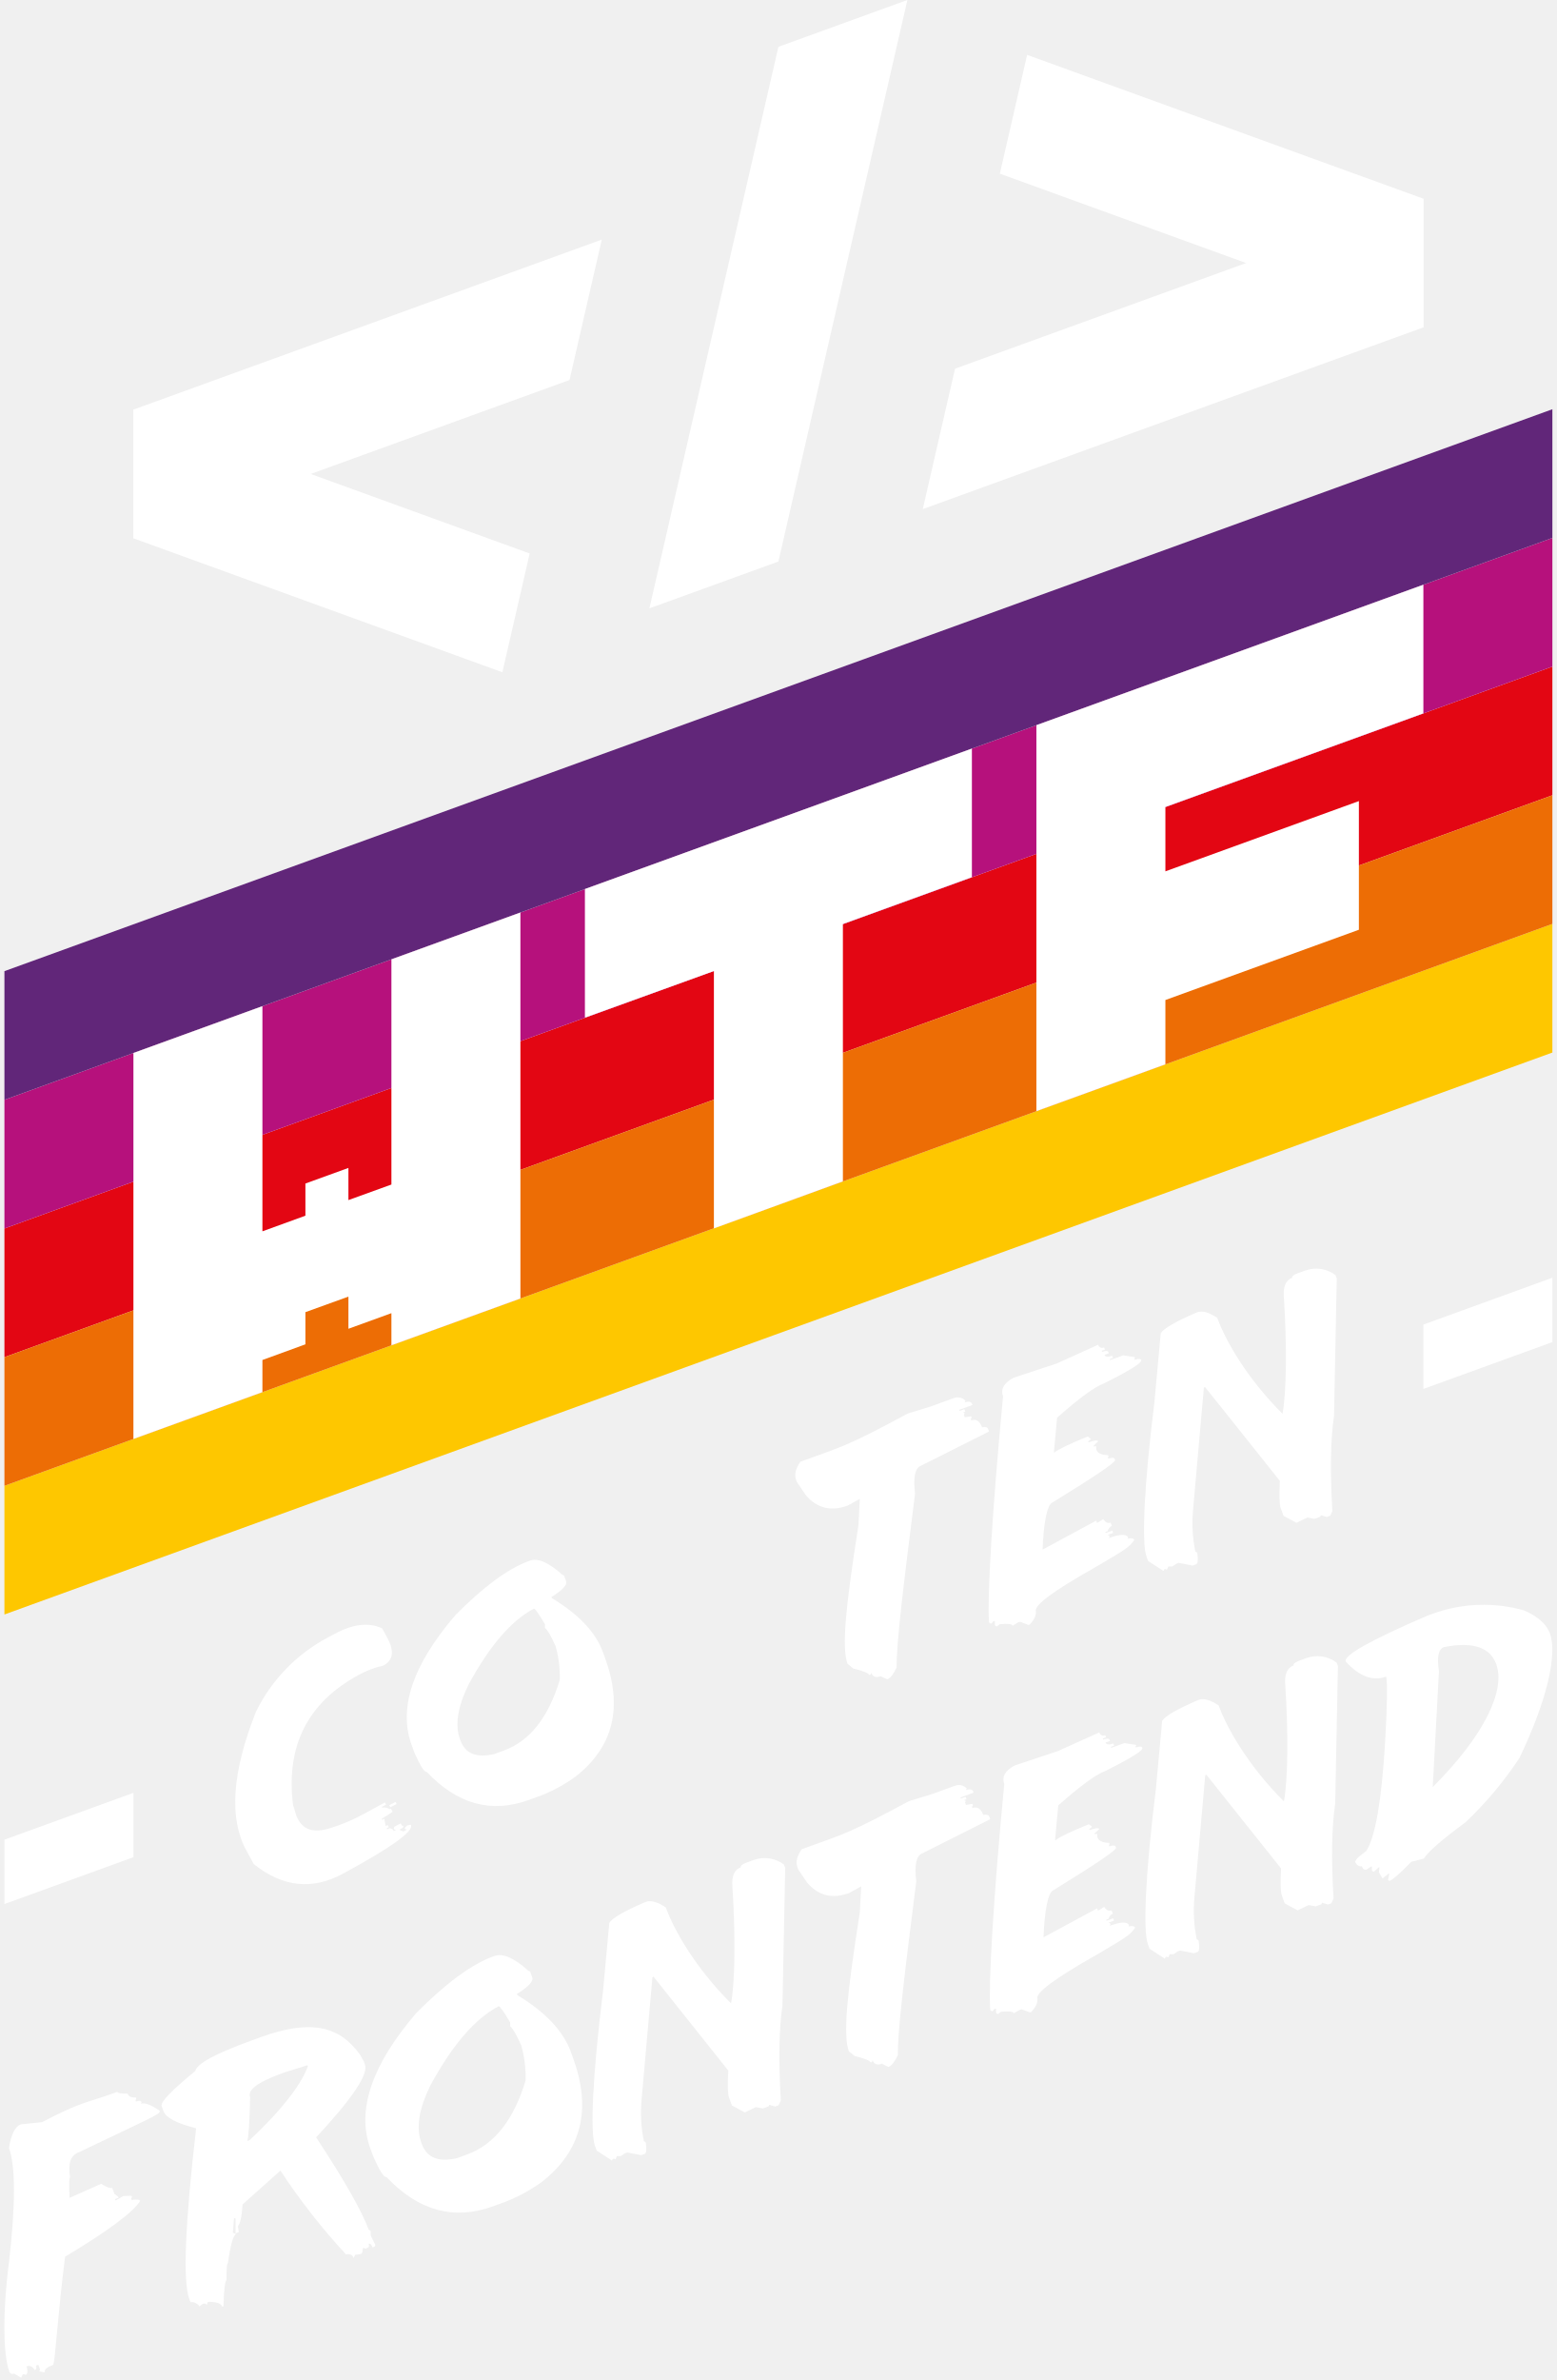
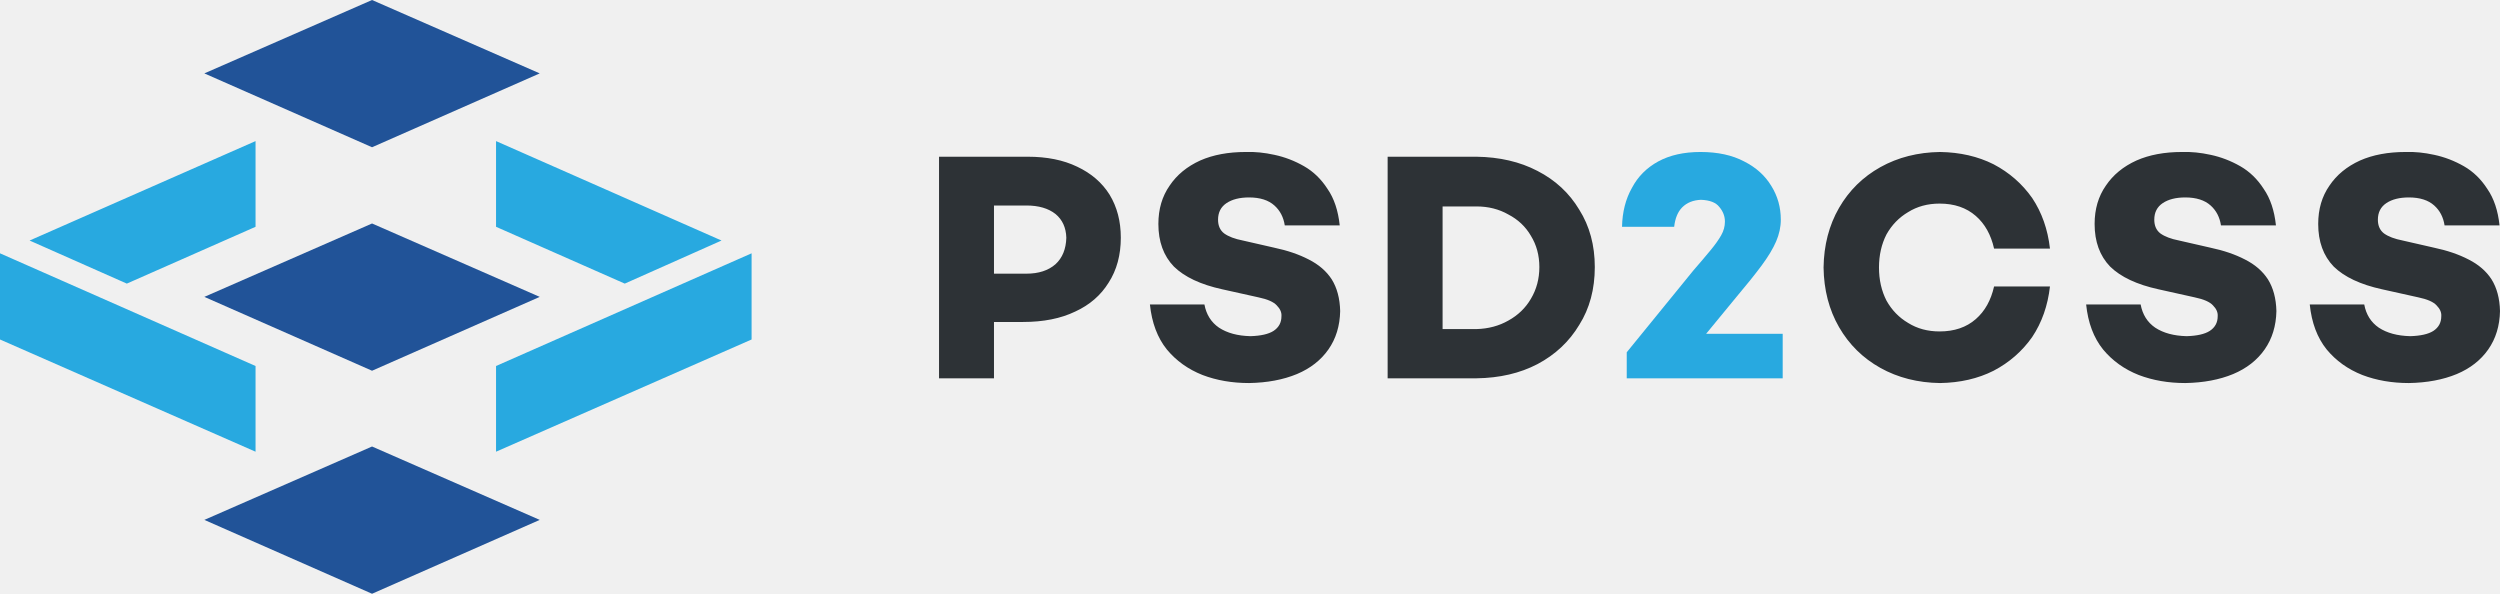
- <svg xmlns="http://www.w3.org/2000/svg" width="212" height="324" viewBox="0 0 212 324" fill="none">
-   <path d="M193.83 27.05V44.567L125.66 69.305L130.052 50.194L193.83 27.05Z" fill="white" />
-   <path d="M193.83 44.567V27.05L139.871 7.471L136.156 23.639L193.83 44.567Z" fill="white" />
-   <path d="M18.169 73.281V55.764L81.947 32.62L77.555 51.731L18.169 73.281Z" fill="white" />
-   <path d="M18.169 55.764V73.281L68.412 91.516L72.128 75.348L18.169 55.764Z" fill="white" />
-   <path d="M105.999 6.376L88.433 82.815L105.999 76.443L123.565 0L105.999 6.376Z" fill="white" />
-   <path d="M211.396 90.745L0.603 167.241V184.758L211.396 108.262V90.745Z" fill="#E30613" />
-   <path d="M211.396 73.229L0.603 149.724V167.241L211.396 90.745V73.229Z" fill="#B6117C" />
-   <path d="M211.396 55.712L0.603 132.207V149.724L211.396 73.229V55.712Z" fill="#612679" />
-   <path d="M0.603 219.787L105.253 181.81L211.396 143.287V125.774L0.603 202.27V219.787Z" fill="#FEC700" />
-   <path d="M211.396 108.262L0.603 184.758V202.27L211.396 125.774V108.262Z" fill="#ED6D05" />
-   <path d="M70.867 124.224V176.774L53.301 183.146V178.767L47.447 180.891V176.512L41.589 178.631V183.01L35.735 185.143V189.522L18.169 195.898V143.348L35.735 136.972V167.626L41.589 165.498V161.119L47.447 158.995V163.374L53.301 161.255V130.6L70.867 124.224Z" fill="white" />
-   <path d="M132.348 101.904V119.42L114.782 125.796V160.83L97.216 167.228V132.194L79.65 138.544V121.027L132.348 101.904Z" fill="white" />
-   <path d="M193.83 79.6V97.117L158.698 109.86V118.619L185.047 109.055V126.571L158.698 136.136V144.894L141.132 151.27V98.72L193.83 79.6Z" fill="white" />
-   <path d="M0.603 250.445V259.204L18.169 252.828V244.069L0.603 250.445Z" fill="white" />
-   <path d="M211.396 173.945L193.83 180.322V189.08L211.396 182.704V173.945Z" fill="white" />
-   <path d="M44.623 222.927L45.616 222.406C48.075 221.074 50.218 220.831 52.045 221.674L52.739 222.953C53.723 224.753 53.547 226.018 52.217 226.737C51.044 226.998 49.914 227.424 48.861 228.002C41.896 231.777 38.91 237.679 39.903 245.707L40.39 247.292L40.623 247.73C41.402 249.158 42.839 249.54 44.935 248.878C46.652 248.362 48.303 247.652 49.858 246.762L52.419 245.374L52.577 245.663L51.997 245.974L52.072 246.114C52.295 245.992 52.638 246.049 53.095 246.285L53.231 246.211L53.464 246.649L51.984 247.608L52.058 247.743L52.331 247.595L52.52 248.593L52.796 248.444L52.954 248.733L52.678 248.882L52.752 249.018C52.823 248.964 52.906 248.927 52.993 248.911C53.081 248.894 53.172 248.899 53.257 248.924C53.343 248.949 53.421 248.994 53.486 249.056C53.551 249.117 53.6 249.192 53.63 249.276L53.92 249.118L53.696 249.066L53.622 248.926L53.688 248.694L54.566 248.23L54.724 248.519L54.935 248.58L54.878 248.808L54.439 249.04L54.513 249.175L54.952 249.316L55.392 249.083L55.172 249.009L55.097 248.869L55.449 248.501L55.949 248.409C56.412 249.259 53.328 251.48 46.696 255.074C42.513 257.343 38.465 256.905 34.554 253.76L33.544 251.908C31.155 247.529 31.594 241.232 34.861 233.016C36.973 228.715 40.388 225.185 44.623 222.927ZM52.998 245.76L53.855 245.3L54.008 245.589L53.156 246.027L52.998 245.76Z" fill="white" />
-   <path d="M71.996 212.522L72.167 212.46C73.247 212.066 74.719 212.707 76.581 214.383L76.813 214.492L77.094 215.259C77.27 215.745 76.607 216.463 75.096 217.409L75.153 217.562C78.804 219.76 81.123 222.216 82.109 224.928L82.395 225.712C84.848 232.426 83.523 237.797 78.421 241.823C76.991 242.869 75.434 243.731 73.787 244.389L71.978 245.046C66.881 246.885 62.266 245.615 58.132 241.236C57.789 241.28 57.254 240.426 56.459 238.661L56.055 237.553C54.216 232.517 56.211 226.614 62.04 219.844C65.876 215.981 69.194 213.54 71.996 212.522ZM62.638 236.773L62.695 236.927C63.353 238.731 64.882 239.353 67.279 238.792L68.597 238.315C72.136 237.03 74.68 233.819 76.229 228.681C76.273 227.136 76.082 225.593 75.663 224.104C75.03 222.689 74.547 221.861 74.213 221.621V221.109C73.335 219.651 72.843 218.946 72.707 218.994C69.648 220.597 66.686 224.03 63.823 229.294C62.321 232.339 61.926 234.832 62.638 236.773Z" fill="white" />
-   <path d="M176.654 173.359L177.748 172.965C178.431 172.716 179.166 172.643 179.885 172.751C180.604 172.86 181.284 173.147 181.863 173.586L182.034 174.051L181.661 192.754C181.186 195.965 181.112 200.282 181.437 205.703L181.143 206.343L180.673 206.513L179.878 206.272L179.777 206.483L179 206.767L178.047 206.583L176.545 207.306L174.788 206.36L174.388 205.27C174.222 204.805 174.188 203.584 174.287 201.604L166.734 192.123L164.099 188.839L163.941 188.896L162.465 205.537C162.287 207.439 162.392 209.358 162.777 211.23L162.992 211.326L163.045 211.484C163.177 212.36 163.12 212.868 162.878 212.955L162.408 213.126L160.507 212.758L160.195 212.872L159.629 213.253H159.102L158.904 213.691L158.689 213.594L158.535 213.651L158.434 213.862L156.348 212.504L156.12 211.882C155.439 210.012 155.804 202.112 157.213 190.801L158.065 181.5C158.463 180.846 160.113 179.895 163.014 178.649C163.717 178.39 164.635 178.649 165.768 179.411L165.825 179.568C166.896 182.507 169.839 187.683 174.648 192.465C175.196 189.448 175.258 183.299 174.836 176.652C174.702 175.172 175.079 174.27 175.969 173.945C175.921 173.757 176.141 173.56 176.654 173.359Z" fill="white" />
-   <path d="M123.592 192.439L126.754 191.467L129.858 190.337C130.133 190.226 130.434 190.201 130.724 190.265C131.013 190.328 131.276 190.477 131.479 190.691L131.365 190.91C131.918 190.748 132.243 190.81 132.357 191.099L132.419 191.27L130.631 191.918L130.688 192.075L131.33 191.843L131.453 192.172L131.136 192.285L131.356 192.399L131.259 192.614L131.378 192.942L132.256 192.802L132.318 192.973L132.199 193.192L132.265 193.367C132.924 193.125 133.411 193.437 133.727 194.304C134.188 194.204 134.465 194.282 134.562 194.55L134.68 194.878L125.436 199.524C124.613 199.816 124.337 201.086 124.606 203.334C122.933 216.607 122.09 223.562 122.09 227.034C121.673 227.91 121.247 228.458 120.821 228.611L119.92 228.195C119.27 228.431 118.849 228.274 118.651 227.735L118.541 227.971L118.388 228.028C118.26 227.757 117.54 227.463 116.218 227.153L115.415 226.504C114.615 224.315 115.112 218.968 116.903 207.621L117.088 204.048L115.432 204.963C113.14 205.795 111.237 205.318 109.723 203.531L108.524 201.753L108.401 201.425C108.153 200.733 108.349 199.923 108.99 198.994L111.124 198.224C114.541 196.976 115.994 196.568 123.592 192.439Z" fill="white" />
-   <path d="M149.546 183.063C149.565 183.147 149.603 183.225 149.657 183.291C149.711 183.358 149.78 183.411 149.858 183.447C149.936 183.482 150.022 183.499 150.108 183.497C150.194 183.494 150.278 183.471 150.354 183.431L150.464 183.724L150.024 183.886L150.081 184.044C150.578 183.864 150.863 183.869 150.933 184.066L150.99 184.223L150.402 184.434C150.512 184.736 150.841 184.78 151.452 184.565L151.557 184.858L151.118 185.02L151.171 185.161L152.958 184.512L154.578 184.766L154.482 184.977L154.53 185.117C155.031 184.937 155.316 184.95 155.408 185.156C155.54 185.515 153.845 186.575 150.323 188.335C149.073 188.785 146.949 190.338 143.951 192.995L143.512 197.738L143.665 197.681C144.128 197.295 145.611 196.587 148.114 195.557L148.575 195.903L148.18 196.222L148.233 196.358C149.027 196.069 149.462 196.021 149.55 196.218L148.918 196.8L148.966 196.941L149.26 196.831L149.287 197.33C149.467 197.829 150.007 198.083 150.903 198.097L150.951 198.237L150.872 198.443L150.92 198.578C151.416 198.399 151.702 198.412 151.799 198.622L151.847 198.758C151.958 199.05 149.12 200.975 143.332 204.534C142.554 204.814 142.102 207.538 141.975 210.954L149.273 207.013L149.383 207.306L149.537 207.249L150.226 206.811C150.534 207.249 150.876 207.416 151.245 207.284L151.408 207.722C151.264 207.793 151.138 207.895 151.038 208.02C150.938 208.144 150.866 208.289 150.828 208.445L150.516 208.558L150.565 208.694L151.469 208.37L151.579 208.681L150.837 208.948L151.043 209.031L151.1 209.189L150.995 209.382C152.462 208.848 153.344 208.812 153.63 209.264L153.551 209.469C154.073 209.36 154.376 209.417 154.46 209.649C153.788 210.525 153.849 210.63 149.102 213.384C143.461 216.564 140.782 218.549 141.066 219.34C141.118 219.909 140.833 220.518 140.218 221.157L140.06 221.214L138.905 220.776L138.593 220.886L137.904 221.324C137.812 221.07 137.227 221 136.147 221.114L135.743 221.416L135.537 221.333L135.48 221.179V220.654L135.181 220.763L135.084 220.973L134.944 221.026L134.733 220.925L134.68 220.79C134.43 217.549 135.067 206.154 136.591 190.1C136.231 189.108 136.708 188.261 138.022 187.56L143.898 185.62L149.546 183.063Z" fill="white" />
-   <path d="M15.973 284.778C16.039 284.953 16.505 285.032 17.374 285.015C17.523 285.417 17.892 285.593 18.49 285.531L18.551 285.706L18.45 285.917L18.516 286.092C18.955 285.934 19.197 285.965 19.276 286.184L19.179 286.398C19.697 286.212 20.549 286.522 21.735 287.331C21.897 287.769 21.493 287.865 10.73 292.998C9.617 293.401 9.224 294.531 9.548 296.387C9.411 296.434 9.386 297.37 9.474 299.194L9.632 299.137L13.777 297.289C14.512 297.757 15.013 297.94 15.279 297.841L15.582 298.673L16.087 299.037L16.145 299.194L15.657 299.37L15.723 299.545L15.877 299.488L16.803 298.953L17.91 298.923L17.976 299.098L17.857 299.317L17.923 299.488C18.63 299.387 19.021 299.431 19.087 299.615C18.153 301.145 14.744 303.68 8.859 307.221C7.814 315.581 7.572 320.797 7.261 321.935C6.382 322.255 6.005 322.575 6.119 322.899L5.965 322.956L5.341 322.807L5.46 322.588L5.218 321.931L4.889 322.054C5.008 322.373 4.955 322.575 4.735 322.654C4.424 322.154 4.046 321.984 3.607 322.146L3.664 322.299C3.796 322.877 3.734 323.214 3.479 323.306L3.26 323.192L3.089 323.254L2.878 323.691L1.92 323.127C1.856 323.159 1.785 323.176 1.713 323.177C1.641 323.177 1.569 323.161 1.504 323.13C1.439 323.099 1.382 323.053 1.338 322.996C1.294 322.939 1.263 322.873 1.249 322.803C0.533 320.841 0.238 315.533 1.249 307.756C2.127 300.019 2.117 294.898 1.218 292.393C1.525 290.545 2.065 289.477 2.843 289.197L5.719 288.899C11.323 285.987 11.476 286.412 15.973 284.778Z" fill="white" />
-   <path d="M34.163 277.815L35.516 277.325C42.257 274.877 46.222 275.766 49.046 279.742L49.538 280.618L49.7 281.056C50.183 282.384 47.965 285.689 43.047 290.97C46.897 296.809 49.284 301.003 50.209 303.552L50.425 303.648L50.473 303.788V304.314L51.119 305.627L51.022 305.838L50.728 305.947C50.578 305.54 50.403 305.378 50.192 305.452C50.302 305.754 50.258 305.938 50.06 306.008L49.748 306.122L49.555 306.017L49.397 306.074C49.397 306.512 49.318 306.788 49.169 306.845L48.347 306.963L48.167 307.401C48.134 307.299 48.08 307.205 48.008 307.125C47.937 307.045 47.85 306.98 47.752 306.934C47.655 306.889 47.549 306.864 47.441 306.86C47.334 306.857 47.227 306.875 47.127 306.915C43.836 303.36 40.846 299.54 38.186 295.494L33.03 300.101C32.925 301.747 32.714 302.728 32.398 303.052L32.52 303.871L32.081 304.033V302.107L32.024 301.949L31.866 302.006L31.708 303.941L32.147 304.143C31.765 304.279 31.392 305.605 31.023 308.115C30.891 308.176 30.83 308.942 30.843 310.414C30.637 310.488 30.496 311.675 30.43 313.97L30.276 314.027C30.11 313.567 29.455 313.343 28.327 313.361L28.142 313.799C28.067 313.593 27.874 313.545 27.562 313.659L27.167 313.978C27.034 313.781 26.849 313.623 26.632 313.522C26.416 313.42 26.175 313.38 25.938 313.405L25.766 312.936C24.888 310.504 25.203 302.768 26.71 289.727C24.076 289.067 22.596 288.298 22.271 287.419L22.003 286.674C21.889 286.114 23.42 284.533 26.596 281.932C26.804 280.942 29.326 279.57 34.163 277.815ZM33.667 291.47L33.978 291.356C39.081 286.578 41.185 283.311 41.918 281.31L41.861 281.152L38.787 282.111L38.489 282.216C34.664 283.605 33.733 284.625 34.062 285.527C33.98 288.989 33.848 290.97 33.667 291.47Z" fill="white" />
-   <path d="M67.156 266.337L67.332 266.272C68.465 265.866 70.004 266.537 71.948 268.286L72.189 268.4L72.483 269.201C72.668 269.709 71.974 270.458 70.393 271.448L70.454 271.61C74.26 273.905 76.684 276.471 77.727 279.308L78.025 280.127C80.59 287.134 79.204 292.748 73.867 296.97C72.374 298.06 70.751 298.962 69.036 299.654L67.134 300.355C61.809 302.29 56.978 300.966 52.642 296.383C52.282 296.435 51.703 295.538 50.886 293.694L50.447 292.538C48.523 287.283 50.609 281.111 56.705 274.023C60.733 269.974 64.217 267.412 67.156 266.337ZM57.372 291.693L57.429 291.85C58.117 293.736 59.716 294.386 62.225 293.799L63.599 293.3C67.297 291.96 69.955 288.603 71.574 283.228C71.62 281.613 71.42 280.001 70.981 278.446C70.318 276.97 69.818 276.103 69.471 275.853V275.315C68.566 273.791 68.039 273.055 67.898 273.125C64.699 274.798 61.603 278.387 58.611 283.893C57.044 287.064 56.631 289.664 57.372 291.693Z" fill="white" />
-   <path d="M101.546 253.607L102.64 253.209C103.323 252.96 104.058 252.887 104.777 252.995C105.496 253.104 106.176 253.391 106.755 253.83L106.926 254.299L106.553 273.002C106.078 276.214 106.004 280.53 106.329 285.952L106.035 286.587L105.56 286.779L104.765 286.539L104.664 286.749L103.887 287.033L102.934 286.849L101.428 287.572L99.671 286.626L99.272 285.536C99.105 285.074 99.071 283.853 99.171 281.87L91.617 272.389L89.004 269.105L88.846 269.162L87.371 285.803C87.191 287.705 87.296 289.624 87.682 291.496L87.897 291.592L87.95 291.75C88.082 292.626 88.025 293.134 87.783 293.221L87.314 293.392L85.412 293.024L85.1 293.138L84.534 293.519H84.007L83.809 293.957L83.594 293.861L83.44 293.917L83.339 294.128L81.253 292.77L81.025 292.148C80.344 290.278 80.709 282.378 82.118 271.067L82.97 261.77C83.371 261.113 85.021 260.161 87.919 258.915C88.622 258.661 89.54 258.915 90.673 259.677L90.73 259.834C91.802 262.773 94.744 267.949 99.553 272.731C100.102 269.714 100.163 263.565 99.742 256.918C99.604 255.438 99.981 254.535 100.874 254.211C100.813 254.014 101.033 253.817 101.546 253.607Z" fill="white" />
-   <path d="M176.812 226.119L177.906 225.72C178.589 225.474 179.324 225.402 180.043 225.51C180.761 225.619 181.441 225.905 182.021 226.342L182.192 226.811L181.823 245.514C181.346 248.726 181.271 253.042 181.599 258.464L181.301 259.099L180.835 259.269L180.04 259.029L179.939 259.243L179.158 259.528L178.209 259.344L176.703 260.066L174.946 259.116L174.551 258.026C174.384 257.564 174.35 256.343 174.45 254.36L166.892 244.879L164.279 241.599L164.125 241.656L162.65 258.315C162.474 260.218 162.581 262.136 162.966 264.008L163.177 264.108L163.234 264.262C163.366 265.137 163.309 265.65 163.063 265.737L162.597 265.904L160.696 265.536L160.384 265.65L159.813 266.035H159.29L159.088 266.473L158.878 266.372L158.719 266.429L158.623 266.644L156.537 265.286L156.309 264.66C155.628 262.795 155.992 254.89 157.402 243.579L158.258 234.269C158.657 233.612 160.305 232.661 163.203 231.418C163.909 231.158 164.827 231.412 165.957 232.18L166.014 232.333C167.09 235.276 170.032 240.452 174.841 245.234C175.39 242.212 175.451 236.068 175.025 229.416C174.893 227.936 175.271 227.039 176.163 226.715C176.079 226.531 176.303 226.347 176.812 226.119Z" fill="white" />
-   <path d="M123.754 245.208L126.916 244.236L130.021 243.11C130.295 242.999 130.597 242.973 130.886 243.036C131.176 243.1 131.439 243.249 131.641 243.465L131.523 243.68C132.081 243.517 132.401 243.583 132.515 243.868L132.581 244.043L130.794 244.691L130.851 244.849L131.492 244.612L131.611 244.941L131.299 245.055L131.518 245.173L131.417 245.383L131.54 245.711L132.419 245.571L132.485 245.746L132.366 245.965L132.427 246.136C133.086 245.9 133.574 246.212 133.89 247.073C134.351 246.973 134.632 247.073 134.729 247.319L134.847 247.651L125.603 252.298C124.78 252.59 124.504 253.858 124.773 256.103C123.095 269.376 122.257 276.331 122.257 279.808C121.818 280.684 121.414 281.231 120.983 281.384L120.105 280.946C119.455 281.183 119.033 281.029 118.836 280.486L118.726 280.723L118.568 280.78C118.445 280.511 117.723 280.219 116.403 279.904L115.595 279.256C114.796 277.066 115.292 271.715 117.084 260.373L117.272 256.799L115.612 257.715C113.326 258.547 111.423 258.068 109.903 256.278L108.705 254.5L108.586 254.172C108.331 253.48 108.529 252.674 109.174 251.746L111.309 250.971C114.703 249.749 116.157 249.324 123.754 245.208Z" fill="white" />
-   <path d="M149.708 235.836C149.725 235.921 149.762 236 149.815 236.068C149.868 236.135 149.937 236.19 150.015 236.226C150.093 236.262 150.179 236.28 150.266 236.277C150.352 236.274 150.436 236.25 150.512 236.209L150.617 236.506L150.178 236.668L150.235 236.822C150.736 236.642 151.017 236.651 151.091 236.848L151.148 237.001L150.556 237.216C150.665 237.518 151.017 237.557 151.605 237.347L151.715 237.641L151.276 237.803L151.324 237.943L153.111 237.295L154.736 237.544L154.635 237.759L154.688 237.895C155.184 237.715 155.47 237.728 155.566 237.938C155.695 238.292 153.999 239.35 150.477 241.113C149.229 241.569 147.107 243.123 144.109 245.777L143.67 250.52L143.828 250.463C144.29 250.072 145.773 249.364 148.276 248.339L148.716 248.681L148.325 249L148.373 249.14C149.172 248.851 149.607 248.803 149.69 249L149.058 249.583L149.111 249.718L149.405 249.613L149.431 250.113C149.611 250.607 150.147 250.866 151.043 250.879L151.096 251.015L151.012 251.22L151.065 251.361C151.56 251.183 151.845 251.196 151.921 251.4L151.974 251.54C152.085 251.832 149.245 253.757 143.455 257.316C142.682 257.597 142.229 260.32 142.102 263.736L149.401 259.795L149.506 260.093L149.664 260.036L150.354 259.598C150.661 260.036 150.999 260.207 151.372 260.071L151.535 260.509C151.391 260.579 151.265 260.68 151.164 260.804C151.063 260.928 150.99 261.072 150.951 261.227L150.639 261.341L150.692 261.481L151.592 261.152L151.706 261.463L150.96 261.735L151.166 261.818L151.223 261.971L151.118 262.168C152.582 261.634 153.46 261.595 153.753 262.05L153.669 262.256C154.192 262.142 154.495 262.203 154.583 262.436C153.906 263.311 153.968 263.417 149.225 266.171C143.636 269.333 140.985 271.306 141.272 272.092C141.32 272.661 141.039 273.265 140.42 273.909L140.266 273.966L139.111 273.528L138.8 273.642L138.057 274.08C137.965 273.83 137.381 273.76 136.301 273.874L135.901 274.176L135.695 274.093L135.638 273.94V273.432L135.343 273.537L135.242 273.751L135.106 273.8L134.891 273.703L134.843 273.563C134.588 270.327 135.225 258.928 136.753 242.874C136.393 241.884 136.867 241.039 138.185 240.338L144.052 238.385L149.708 235.836Z" fill="white" />
-   <path d="M194.374 219.949L195.134 219.673C199.123 218.23 203.467 218.077 207.549 219.235C209.44 220.076 210.611 221.118 211.062 222.362C212.09 225.177 210.706 231.413 206.912 239.318C204.809 242.508 202.345 245.447 199.569 248.076C196.387 250.412 194.494 252.058 193.891 253.016L192.183 253.454C190.649 255.03 189.664 255.897 189.227 256.055L189.012 255.954L189.192 255.048L189.052 255.1L188.261 255.722L187.774 254.877L187.853 254.185L187.717 254.233L187.084 254.811L186.869 254.711L186.821 254.575V254.067L186.663 254.124L186.114 254.5C185.811 254.61 185.587 254.461 185.442 254.063C184.919 254.172 184.616 253.677 184.533 253.445C184.796 252.814 185.306 252.617 186.057 251.978C187.292 250.054 188.146 245.11 188.617 237.146C188.907 232.329 188.955 228.799 188.753 228.247C186.938 228.904 185.104 228.218 183.25 226.189C182.937 225.357 186.645 223.277 194.374 219.949ZM195.103 243.281C202.16 236.239 205.041 230.082 203.754 226.553C202.911 224.234 200.534 223.459 196.623 224.227C195.88 224.494 195.657 225.589 195.951 227.503L195.103 243.281Z" fill="white" />
+ <svg xmlns="http://www.w3.org/2000/svg" width="160" height="38" viewBox="0 0 160 38" fill="none">
+   <path fill-rule="evenodd" clip-rule="evenodd" d="M108.861 12.788C108.36 12.808 107.959 12.97 107.659 13.273C107.378 13.556 107.208 13.97 107.147 14.515H103.81C103.83 13.566 104.041 12.738 104.441 12.03C104.823 11.303 105.384 10.738 106.126 10.333C106.867 9.929 107.769 9.727 108.831 9.727C109.933 9.727 110.865 9.929 111.627 10.333C112.388 10.717 112.969 11.242 113.37 11.909C113.771 12.556 113.972 13.273 113.972 14.061C113.972 14.525 113.871 14.99 113.671 15.454C113.47 15.919 113.159 16.434 112.739 17C112.318 17.566 111.767 18.253 111.085 19.061L109.191 21.364H114.092V24.212H104.111V22.546L108.381 17.303C108.801 16.818 109.163 16.394 109.463 16.03C109.764 15.667 109.994 15.344 110.154 15.061C110.315 14.778 110.395 14.485 110.395 14.182C110.395 13.838 110.274 13.525 110.034 13.242C109.813 12.959 109.423 12.808 108.861 12.788ZM39.985 18.151L31.747 14.515V9.03L46.178 15.394L39.985 18.151ZM48.102 16.212V21.727L31.747 28.909V23.424L48.102 16.212ZM16.355 9.03V14.515L8.117 18.151L1.894 15.394L16.355 9.03ZM16.355 28.909L0 21.727V16.212L16.355 23.424V28.909Z" fill="#28A9E0" />
+   <path fill-rule="evenodd" clip-rule="evenodd" d="M84.961 12.091C85.381 12.697 85.642 13.475 85.742 14.424H82.225C82.144 13.899 81.924 13.475 81.563 13.152C81.182 12.809 80.641 12.636 79.939 12.636C79.338 12.636 78.857 12.758 78.496 13C78.135 13.242 77.955 13.596 77.955 14.061C77.955 14.444 78.085 14.738 78.346 14.939C78.626 15.141 79.027 15.293 79.548 15.394L81.533 15.848C82.395 16.03 83.136 16.283 83.757 16.606C84.398 16.929 84.89 17.353 85.231 17.879C85.571 18.424 85.751 19.101 85.771 19.909C85.751 20.858 85.501 21.676 85.019 22.364C84.538 23.051 83.867 23.576 83.005 23.939C82.123 24.304 81.101 24.495 79.939 24.515C78.856 24.515 77.864 24.344 76.962 24C76.041 23.636 75.279 23.091 74.677 22.364C74.076 21.616 73.716 20.657 73.595 19.485H77.083C77.203 20.131 77.514 20.627 78.015 20.97C78.536 21.313 79.207 21.495 80.029 21.515C80.69 21.495 81.181 21.384 81.502 21.181C81.842 20.959 82.013 20.646 82.013 20.242C82.033 19.999 81.933 19.767 81.712 19.545C81.512 19.323 81.121 19.151 80.54 19.03L78.225 18.515C76.842 18.212 75.81 17.727 75.129 17.06C74.467 16.373 74.136 15.464 74.136 14.333C74.136 13.383 74.377 12.565 74.858 11.878C75.319 11.191 75.97 10.656 76.812 10.272C77.634 9.909 78.606 9.727 79.728 9.727C80.31 9.707 80.921 9.767 81.562 9.909C82.224 10.05 82.855 10.292 83.456 10.636C84.059 10.98 84.559 11.465 84.961 12.091ZM88.809 10.03H94.491C95.974 10.05 97.277 10.353 98.399 10.939C99.541 11.525 100.434 12.353 101.075 13.424C101.736 14.475 102.067 15.697 102.067 17.091C102.067 18.505 101.736 19.738 101.075 20.788C100.434 21.859 99.541 22.697 98.399 23.303C97.277 23.889 95.974 24.192 94.491 24.212H88.809V10.03ZM94.491 13.212H92.326V21.061H94.491C95.253 21.041 95.934 20.859 96.535 20.516C97.156 20.173 97.637 19.707 97.978 19.122C98.339 18.516 98.519 17.839 98.519 17.091C98.519 16.344 98.338 15.677 97.978 15.091C97.637 14.505 97.156 14.05 96.535 13.727C95.934 13.384 95.252 13.212 94.491 13.212ZM71.011 12.455C71.492 13.242 71.732 14.162 71.732 15.212C71.732 16.323 71.472 17.283 70.951 18.091C70.45 18.899 69.738 19.515 68.816 19.939C67.894 20.384 66.782 20.606 65.479 20.606H63.615V24.212H60.098V10.03H65.78C67.003 10.03 68.055 10.242 68.936 10.667C69.838 11.091 70.53 11.687 71.011 12.455ZM65.69 13.152H63.615V17.515H65.69C66.471 17.515 67.092 17.313 67.554 16.909C67.994 16.505 68.225 15.939 68.245 15.212C68.225 14.566 67.994 14.061 67.554 13.697C67.092 13.333 66.471 13.152 65.69 13.152ZM117.7 13.303C118.341 12.192 119.223 11.323 120.345 10.697C121.468 10.071 122.74 9.747 124.164 9.727C125.446 9.747 126.589 10.01 127.591 10.515C128.593 11.041 129.415 11.758 130.056 12.667C130.677 13.596 131.058 14.677 131.198 15.909H127.621C127.42 15.02 127.03 14.323 126.449 13.818C125.847 13.293 125.076 13.03 124.133 13.03C123.371 13.03 122.7 13.212 122.119 13.576C121.537 13.919 121.077 14.394 120.736 15C120.415 15.626 120.255 16.333 120.255 17.121C120.255 17.909 120.415 18.616 120.736 19.242C121.076 19.849 121.537 20.324 122.119 20.667C122.7 21.031 123.371 21.212 124.133 21.212C125.075 21.212 125.847 20.95 126.449 20.424C127.03 19.919 127.42 19.222 127.621 18.333H131.198C131.058 19.566 130.677 20.647 130.056 21.576C129.415 22.485 128.593 23.202 127.591 23.727C126.589 24.232 125.446 24.495 124.164 24.515C122.741 24.495 121.468 24.172 120.345 23.546C119.223 22.919 118.341 22.05 117.7 20.939C117.059 19.828 116.728 18.555 116.708 17.121C116.728 15.687 117.059 14.414 117.7 13.303ZM148.365 14.333C148.365 13.384 148.605 12.566 149.086 11.879C149.547 11.192 150.199 10.656 151.04 10.273C151.862 9.909 152.834 9.727 153.957 9.727C154.539 9.707 155.149 9.768 155.791 9.909C156.452 10.05 157.084 10.293 157.685 10.636C158.286 10.98 158.787 11.465 159.188 12.091C159.609 12.697 159.87 13.475 159.97 14.424H156.452C156.372 13.899 156.152 13.475 155.791 13.152C155.41 12.809 154.869 12.636 154.168 12.636C153.566 12.636 153.085 12.758 152.725 13C152.364 13.242 152.184 13.596 152.184 14.061C152.184 14.444 152.314 14.738 152.575 14.939C152.855 15.141 153.256 15.293 153.777 15.394L155.762 15.848C156.624 16.03 157.365 16.283 157.986 16.606C158.627 16.929 159.119 17.353 159.459 17.879C159.8 18.424 159.98 19.101 160 19.909C159.98 20.858 159.729 21.676 159.248 22.364C158.767 23.051 158.096 23.576 157.234 23.939C156.352 24.304 155.33 24.495 154.167 24.515C153.085 24.515 152.093 24.344 151.191 24C150.269 23.636 149.507 23.091 148.906 22.364C148.305 21.616 147.944 20.657 147.824 19.485H151.311C151.431 20.131 151.742 20.627 152.243 20.97C152.764 21.313 153.435 21.495 154.258 21.515C154.919 21.495 155.41 21.384 155.731 21.181C156.071 20.959 156.242 20.646 156.242 20.242C156.262 19.999 156.161 19.767 155.941 19.545C155.741 19.323 155.35 19.151 154.769 19.03L152.454 18.515C151.071 18.212 150.039 17.727 149.357 17.06C148.696 16.374 148.365 15.465 148.365 14.333ZM134.055 14.333C134.055 13.384 134.295 12.566 134.776 11.879C135.238 11.192 135.889 10.656 136.731 10.273C137.552 9.909 138.524 9.727 139.647 9.727C140.228 9.707 140.84 9.768 141.481 9.909C142.143 10.05 142.773 10.293 143.375 10.636C143.976 10.98 144.477 11.465 144.878 12.091C145.299 12.697 145.56 13.475 145.66 14.424H142.142C142.062 13.899 141.841 13.475 141.481 13.152C141.099 12.809 140.559 12.636 139.857 12.636C139.256 12.636 138.775 12.758 138.414 13C138.053 13.242 137.874 13.596 137.874 14.061C137.874 14.444 138.004 14.738 138.264 14.939C138.545 15.141 138.946 15.293 139.466 15.394L141.451 15.848C142.313 16.03 143.054 16.283 143.675 16.606C144.317 16.929 144.808 17.353 145.148 17.879C145.489 18.424 145.67 19.101 145.69 19.909C145.67 20.858 145.419 21.676 144.938 22.364C144.457 23.051 143.785 23.576 142.923 23.939C142.042 24.304 141.019 24.495 139.857 24.515C138.774 24.515 137.782 24.344 136.88 24C135.959 23.636 135.197 23.091 134.595 22.364C133.994 21.616 133.633 20.657 133.513 19.485H137.001C137.121 20.131 137.432 20.627 137.933 20.97C138.454 21.313 139.125 21.495 139.947 21.515C140.609 21.495 141.099 21.384 141.42 21.181C141.761 20.959 141.932 20.646 141.932 20.242C141.951 19.999 141.851 19.767 141.631 19.545C141.43 19.323 141.04 19.151 140.458 19.03L138.144 18.515C136.76 18.212 135.728 17.727 135.047 17.06C134.386 16.374 134.055 15.465 134.055 14.333Z" fill="#2D3236" />
+   <path fill-rule="evenodd" clip-rule="evenodd" d="M23.811 0L34.543 4.697L23.811 9.424L13.078 4.697L23.811 0ZM23.811 28.576L34.543 33.273L23.811 38L13.078 33.273L23.811 28.576ZM13.078 19L23.811 14.303L34.543 19L23.811 23.727L13.078 19Z" fill="#215398" />
</svg>
